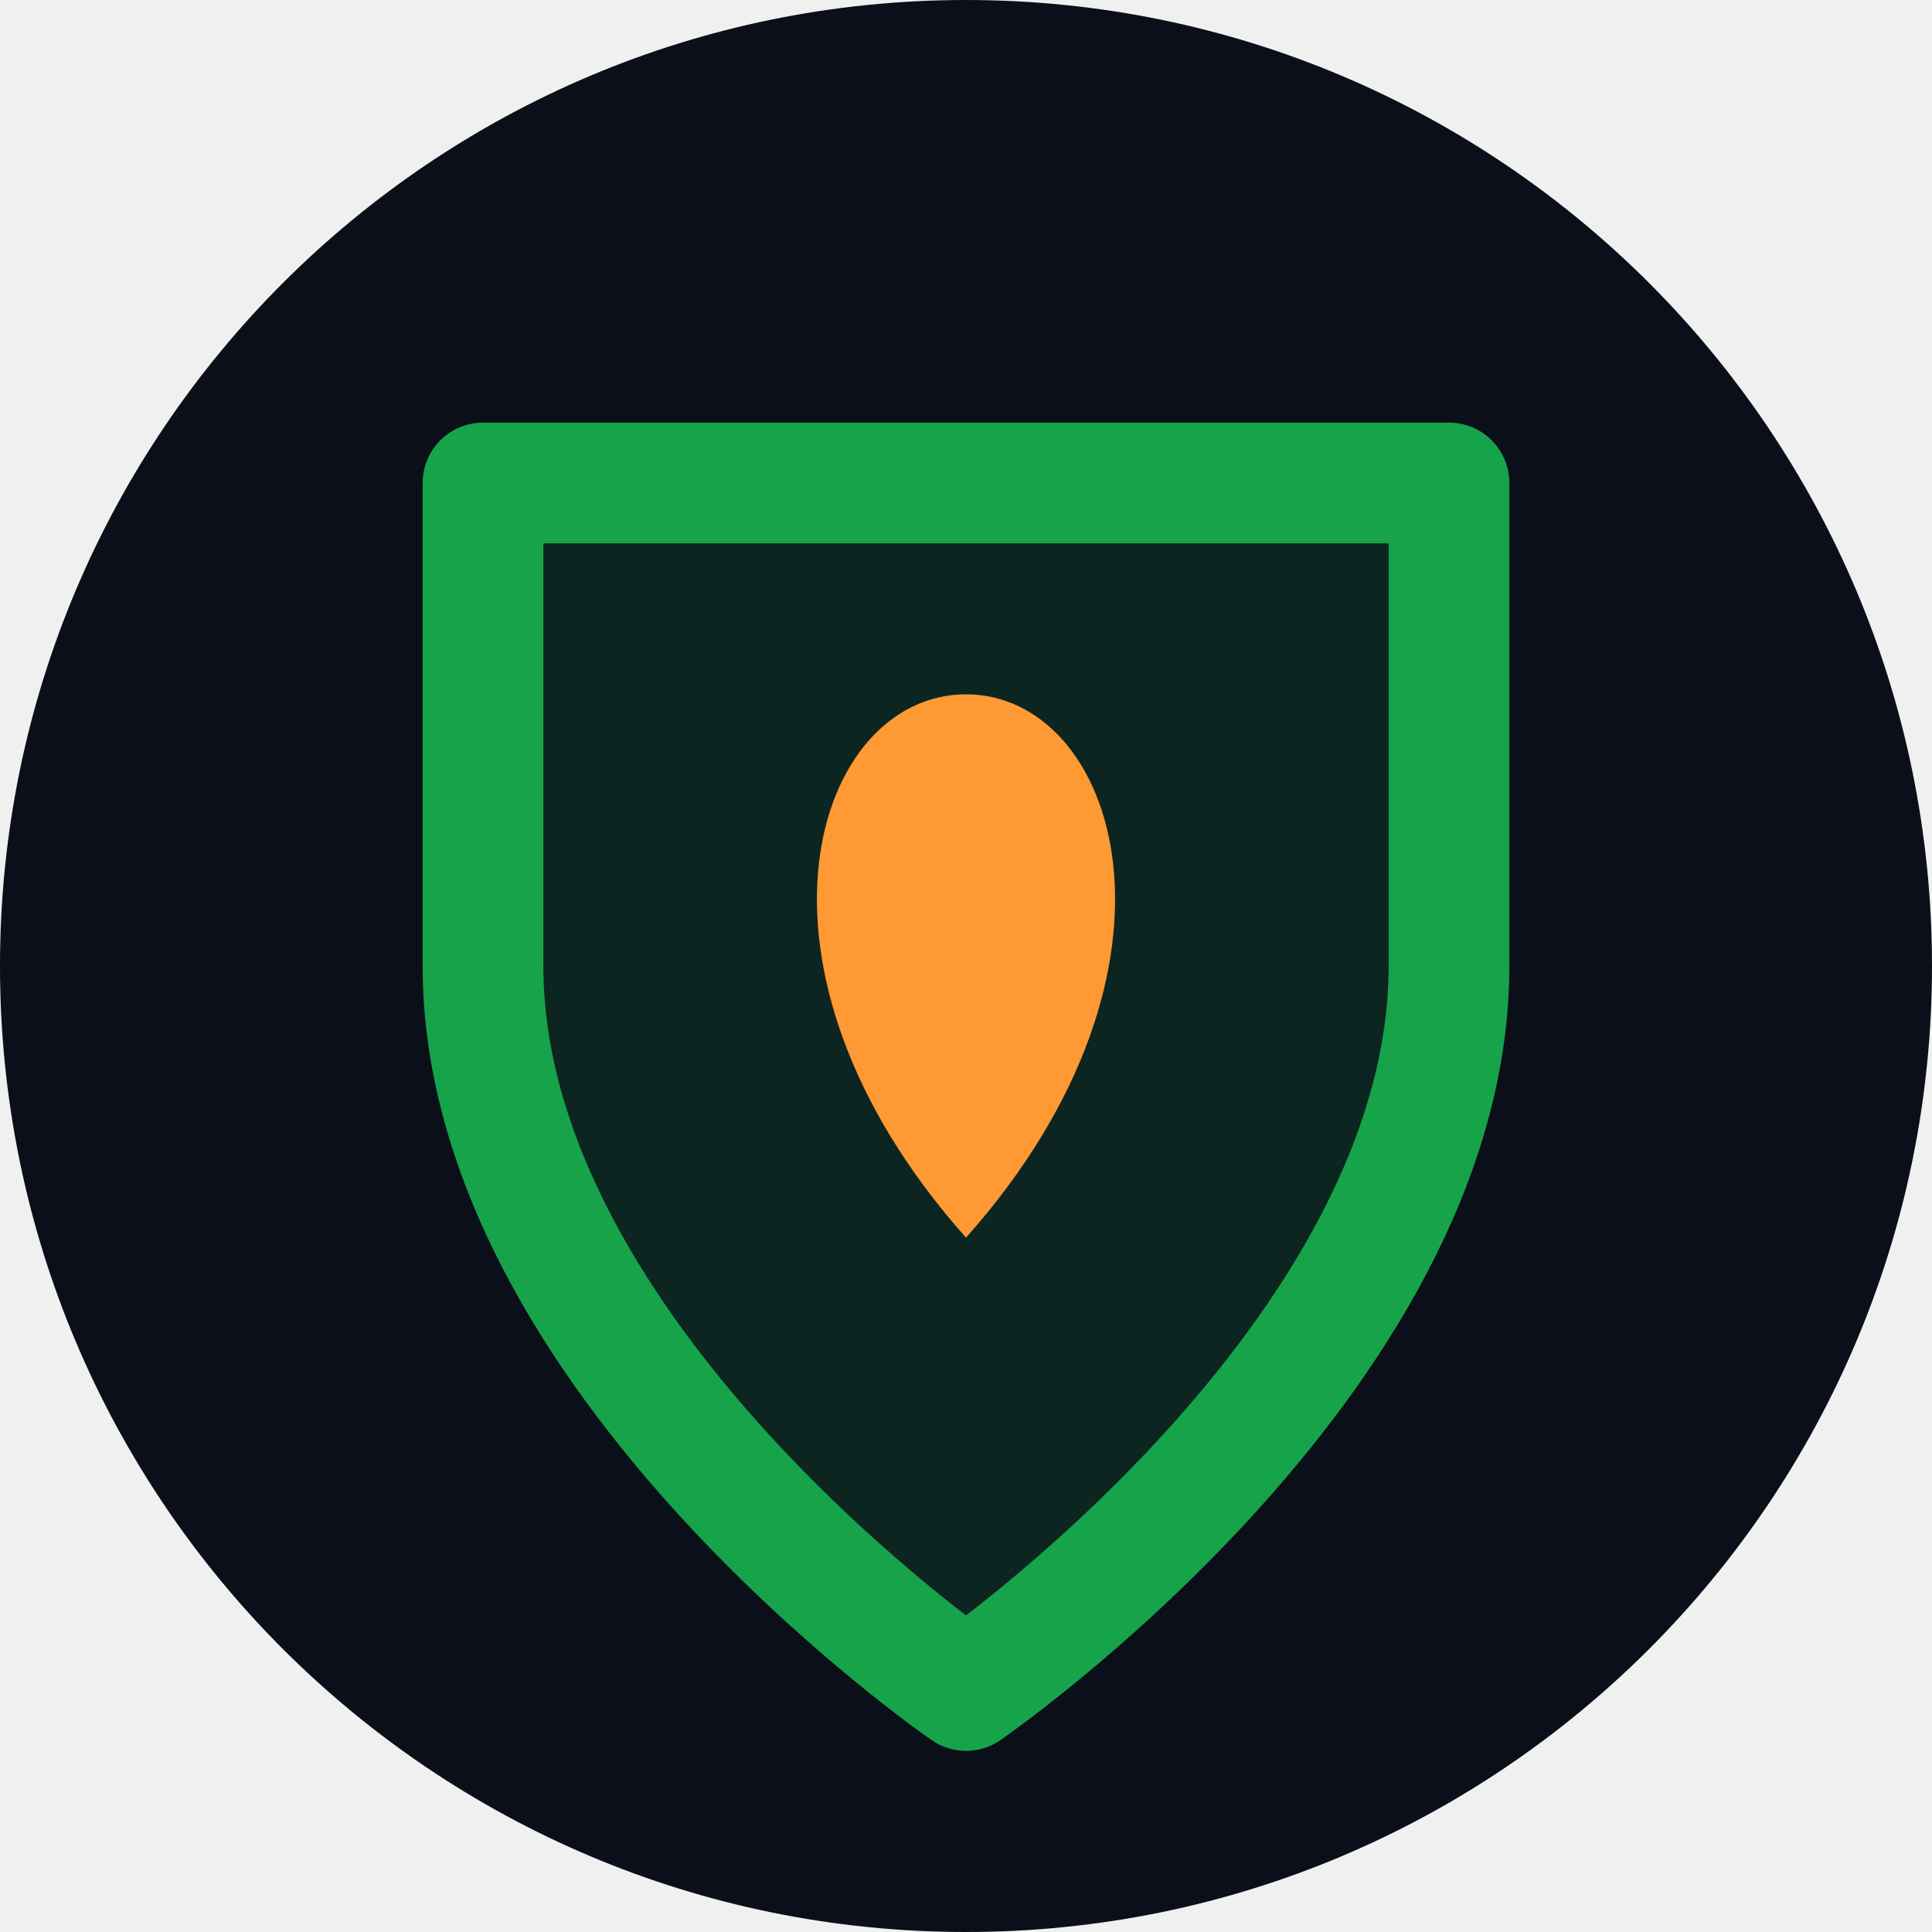
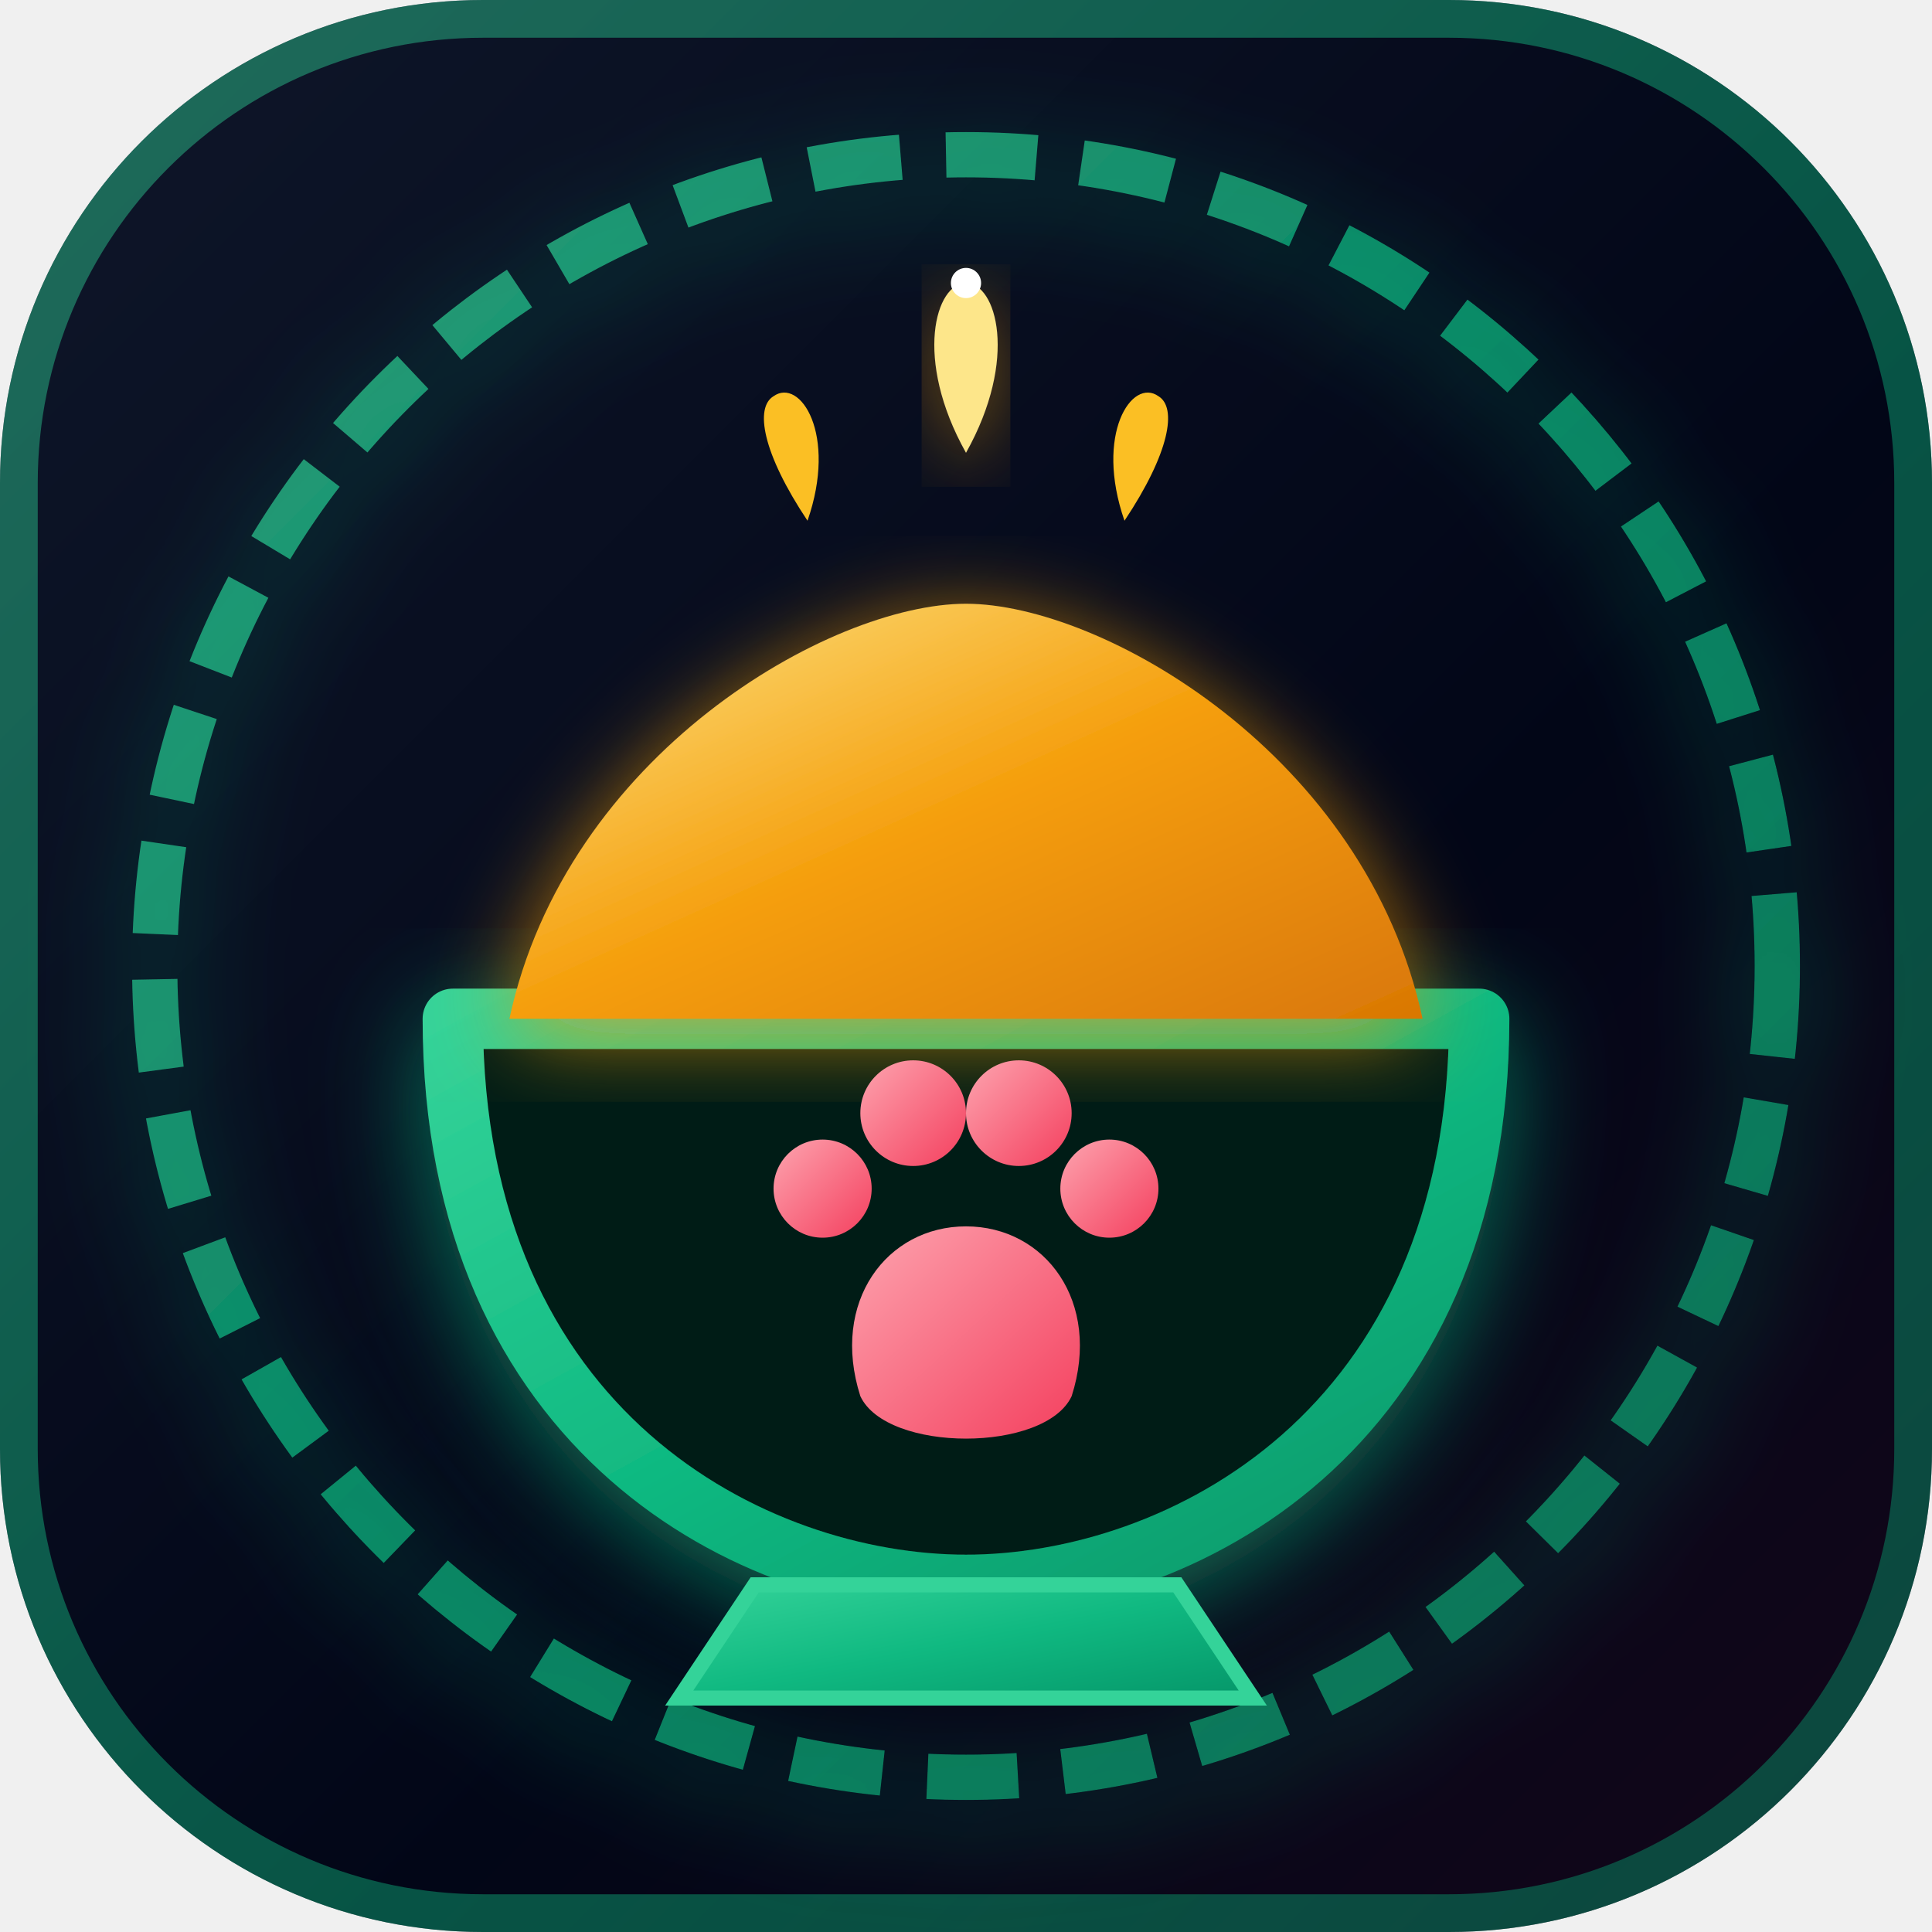
- <svg xmlns="http://www.w3.org/2000/svg" viewBox="0 0 128 128">
-   <circle cx="64" cy="64" r="64" fill="#0b0f19" />
-   <path d="M32 32 L96 32 L96 64 C96 90 64 112 64 112 C64 112 32 90 32 64 Z" fill="none" stroke="#16a34a" stroke-width="8" stroke-linejoin="round" />
-   <path d="M32 32 L96 32 L96 64 C96 90 64 112 64 112 C64 112 32 90 32 64 Z" fill="rgba(22, 163, 74, 0.15)" />
-   <path d="M64 46 C74 46 80 64 64 82 C48 64 54 46 64 46 Z" fill="#ff9933" />
+ <svg xmlns="http://www.w3.org/2000/svg" viewBox="0 0 512 512" width="100%" height="100%">
+   <defs>
+     <linearGradient id="karmaBg" x1="0%" y1="0%" x2="100%" y2="100%">
+       <stop offset="0%" stop-color="#0F172A" />
+       <stop offset="60%" stop-color="#020617" />
+       <stop offset="100%" stop-color="#14061A" />
+     </linearGradient>
+     <linearGradient id="riceGold" x1="0%" y1="0%" x2="100%" y2="100%">
+       <stop offset="0%" stop-color="#FDE68A" />
+       <stop offset="50%" stop-color="#F59E0B" />
+       <stop offset="100%" stop-color="#D97706" />
+     </linearGradient>
+     <linearGradient id="pawRose" x1="0%" y1="0%" x2="100%" y2="100%">
+       <stop offset="0%" stop-color="#FDA4AF" />
+       <stop offset="100%" stop-color="#F43F5E" />
+     </linearGradient>
+     <linearGradient id="karmaEmerald" x1="0%" y1="0%" x2="100%" y2="100%">
+       <stop offset="0%" stop-color="#34D399" />
+       <stop offset="50%" stop-color="#10B981" />
+       <stop offset="100%" stop-color="#059669" />
+     </linearGradient>
+     <filter id="emeraldGlow" x="-20%" y="-20%" width="140%" height="140%">
+       <feDropShadow dx="0" dy="6" stdDeviation="14" flood-color="#10B981" flood-opacity="0.6" />
+     </filter>
+     <filter id="goldGlow" x="-20%" y="-20%" width="140%" height="140%">
+       <feDropShadow dx="0" dy="4" stdDeviation="12" flood-color="#F59E0B" flood-opacity="0.75" />
+     </filter>
+   </defs>
+   <rect width="512" height="512" rx="128" fill="url(#karmaBg)" />
+   <rect width="502" height="502" x="5" y="5" rx="123" fill="none" stroke="url(#karmaEmerald)" stroke-width="10" stroke-opacity="0.45" />
+   <circle cx="256" cy="256" r="215" fill="none" stroke="url(#karmaEmerald)" stroke-width="12" stroke-dasharray="24 12" stroke-opacity="0.7" filter="url(#emeraldGlow)" />
+   <path d="M120 270 C120 380 200 420 256 420 C312 420 392 380 392 270 Z" fill="#041E19" stroke="url(#karmaEmerald)" stroke-width="16" stroke-linejoin="round" filter="url(#emeraldGlow)" />
+   <path d="M200 420 L180 450 H332 L312 420 Z" fill="url(#karmaEmerald)" stroke="#34D399" stroke-width="4" />
+   <path d="M135 270 C150 200 220 160 256 160 C292 160 362 200 377 270 Z" fill="url(#riceGold)" filter="url(#goldGlow)" />
+   <path d="M256 75 C264 75 270 95 256 120 C242 95 248 75 256 75 Z" fill="#FDE68A" filter="url(#goldGlow)" />
+   <path d="M205 105 C212 100 222 115 214 138 C202 120 200 108 205 105 Z" fill="#FBBF24" />
+   <path d="M307 105 C312 108 310 120 298 138 C290 115 300 100 307 105 Z" fill="#FBBF24" />
+   <path d="M256 325 C235 325 220 345 228 370 C235 385 277 385 284 370 C292 345 277 325 256 325 Z" fill="url(#pawRose)" />
+   <circle cx="218" cy="315" r="13" fill="url(#pawRose)" />
+   <circle cx="242" cy="295" r="14" fill="url(#pawRose)" />
+   <circle cx="270" cy="295" r="14" fill="url(#pawRose)" />
+   <circle cx="294" cy="315" r="13" fill="url(#pawRose)" />
+   <circle cx="256" cy="75" r="4" fill="#FFFFFF" />
</svg>
